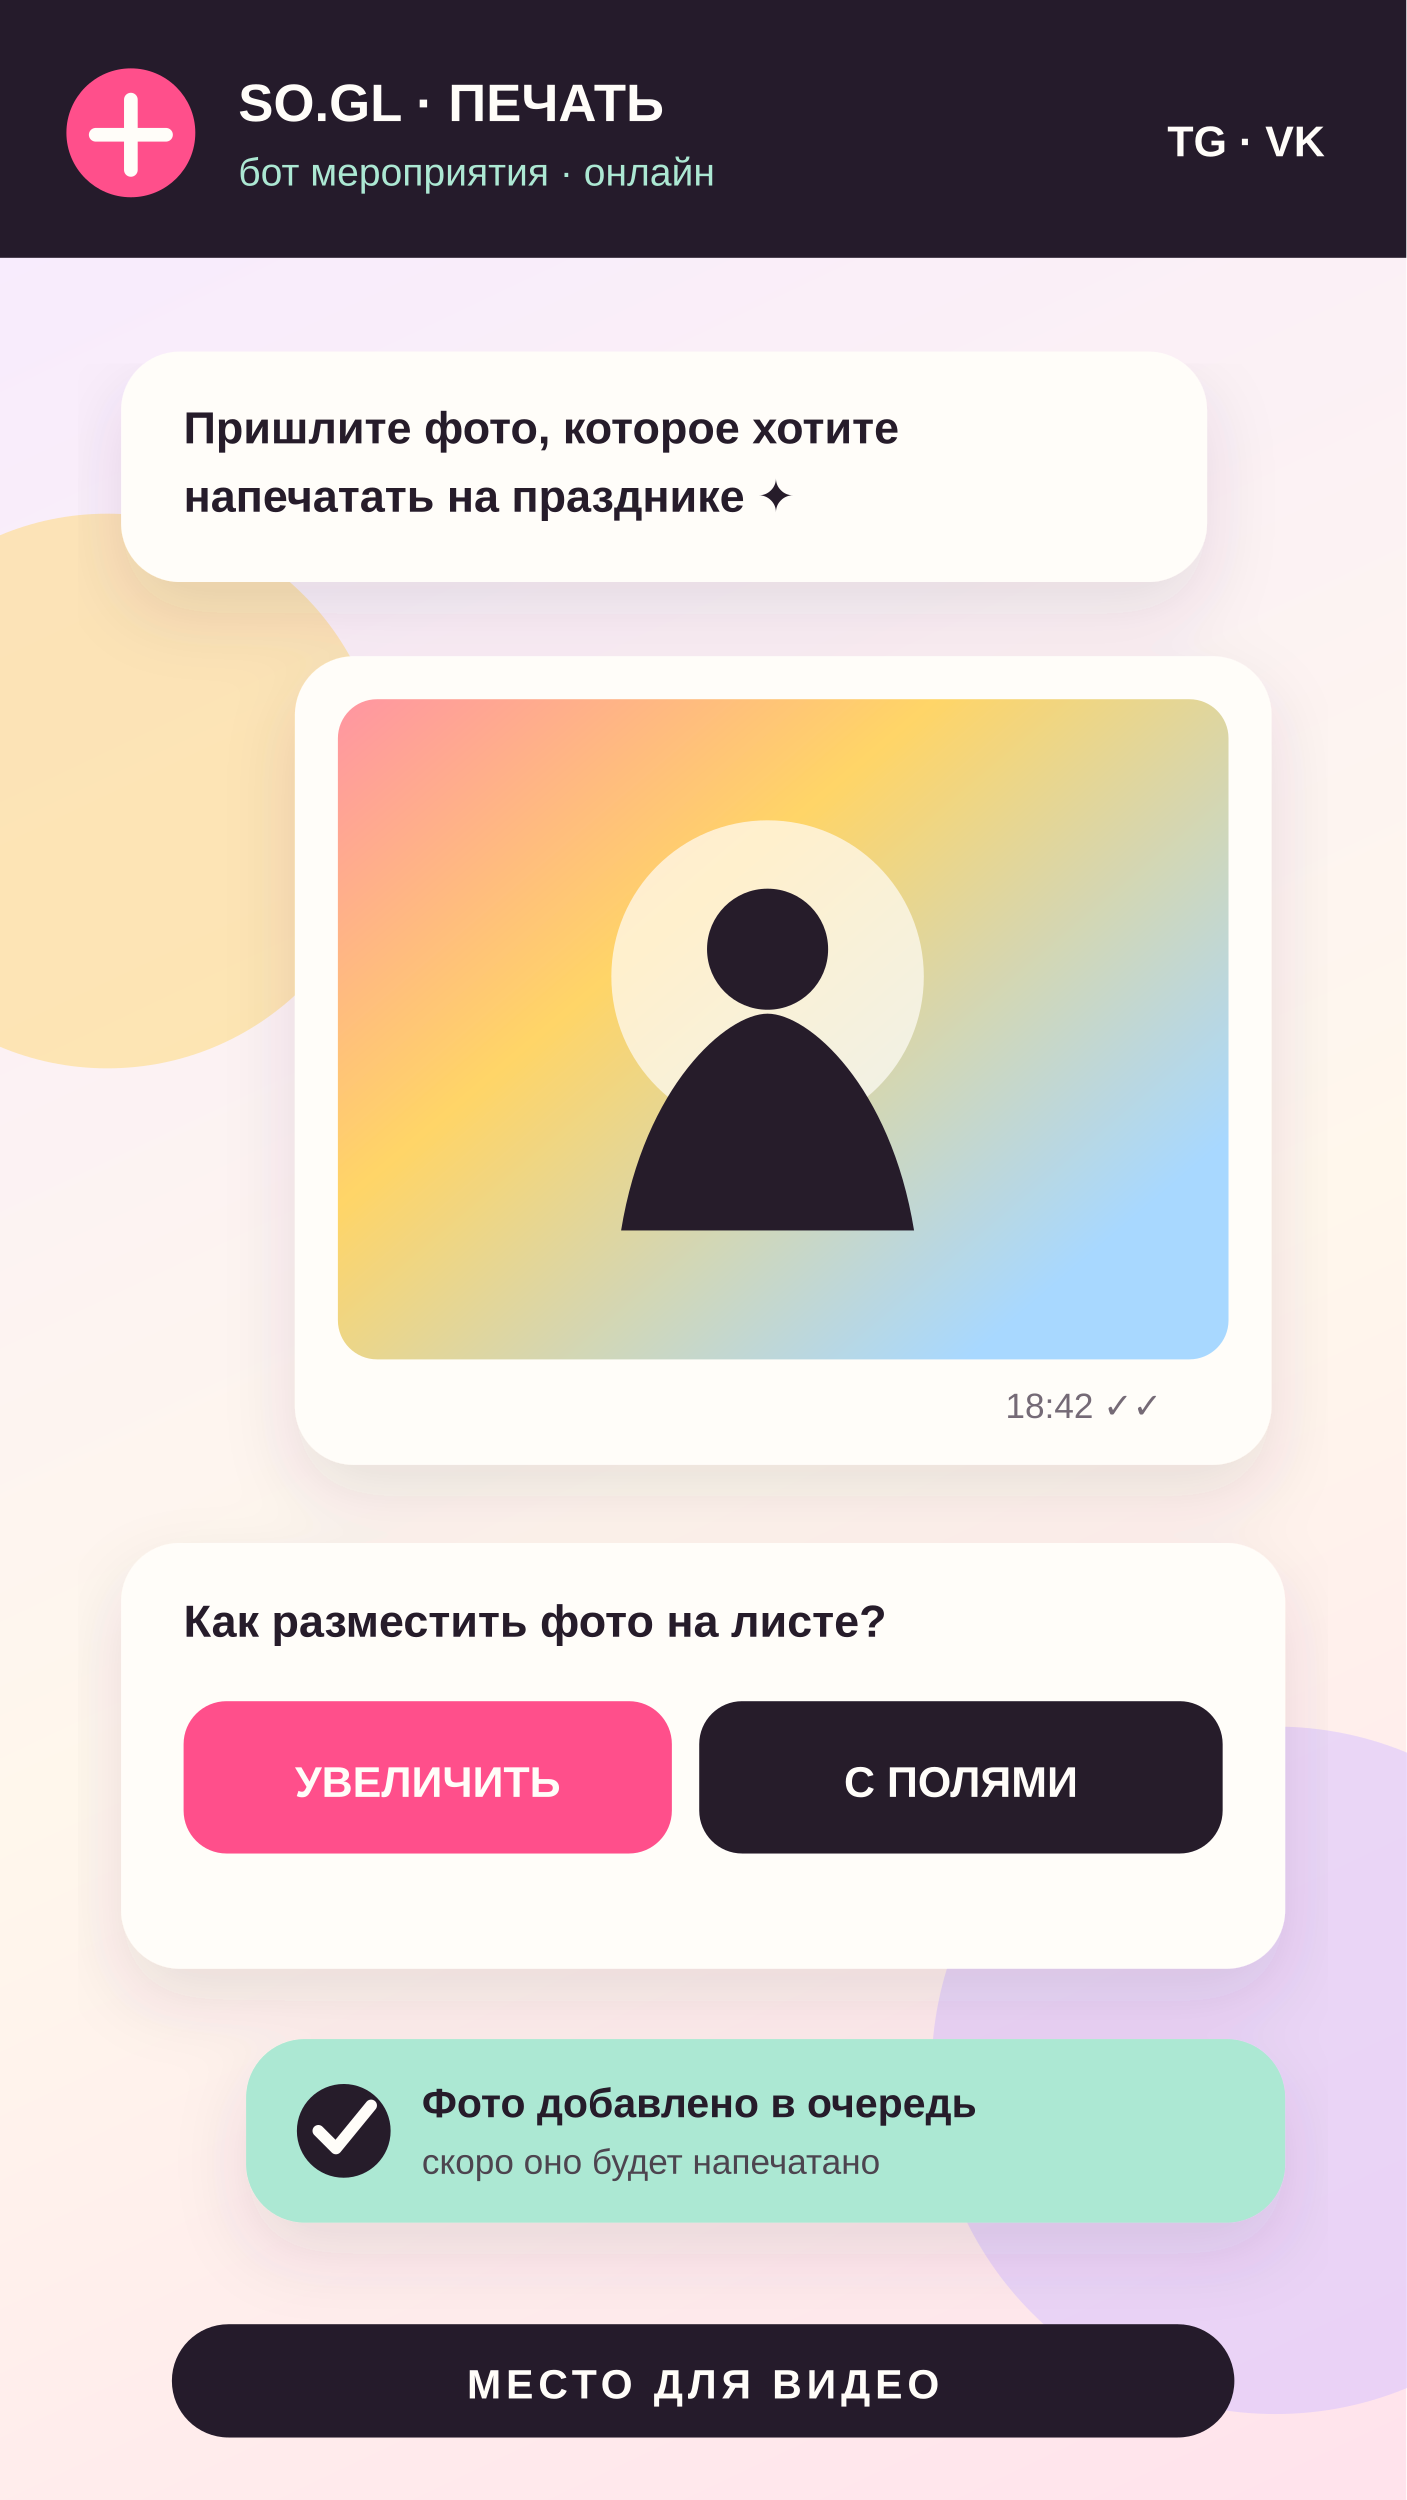
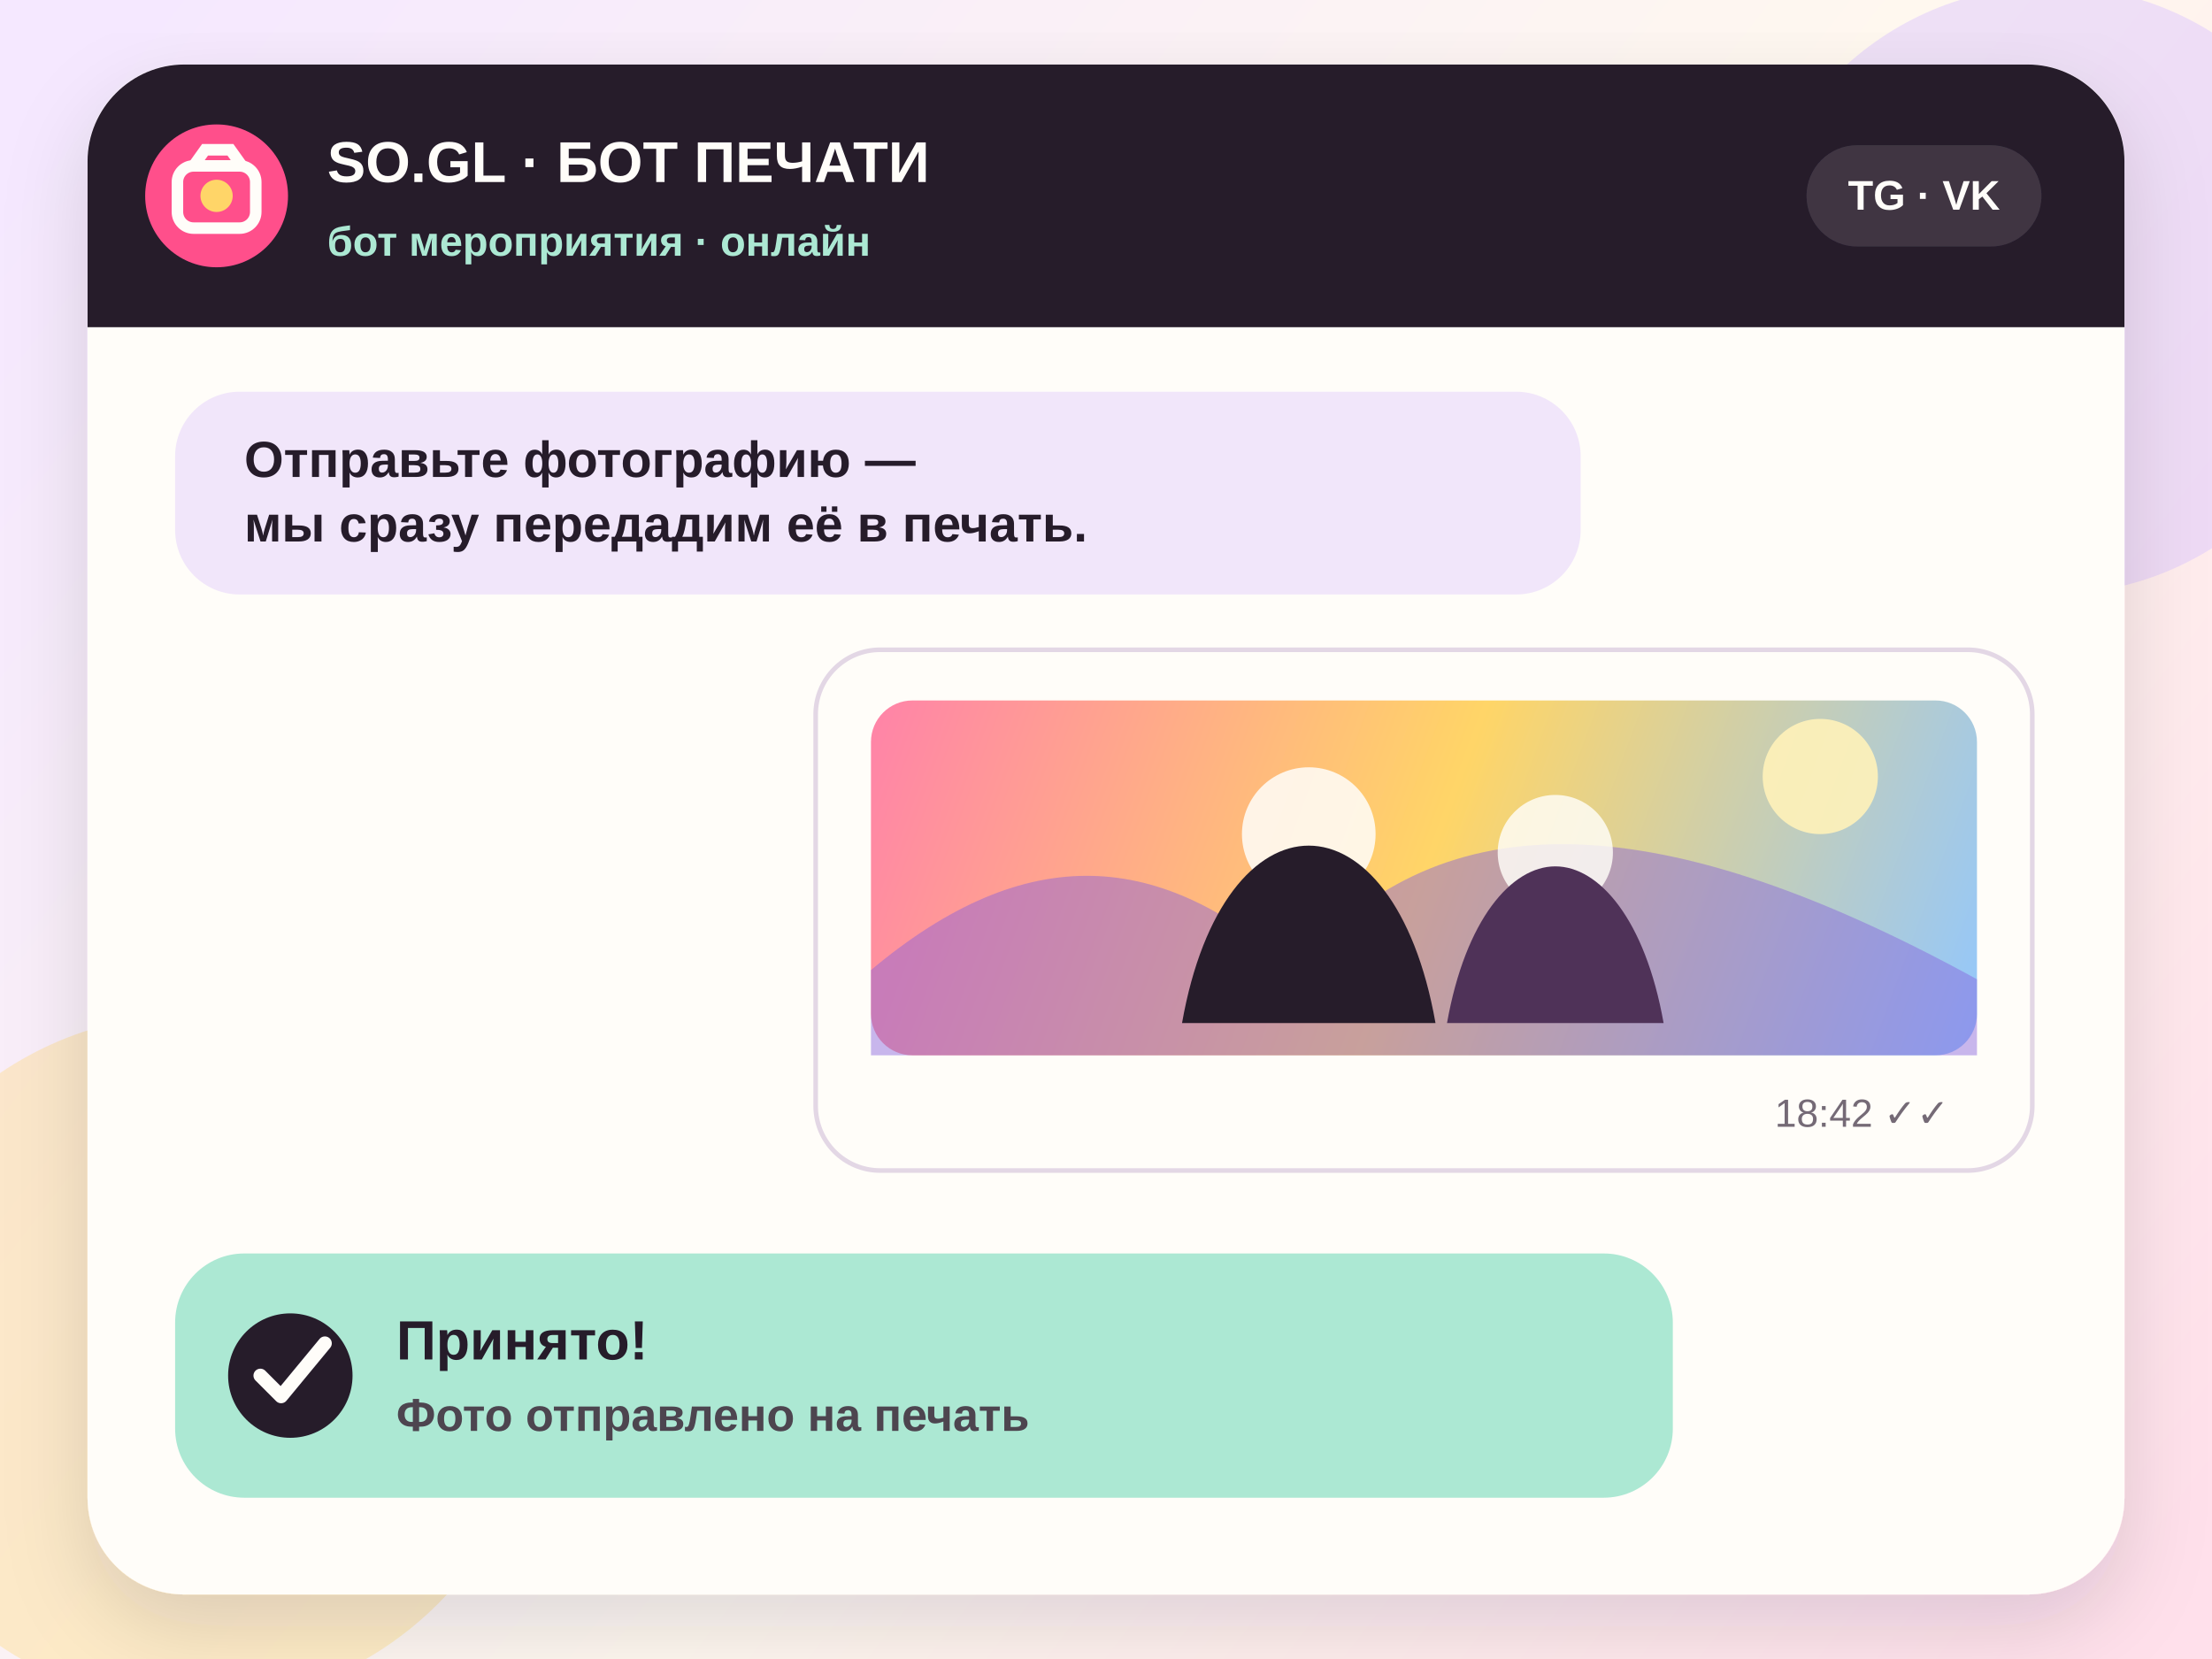
- <svg xmlns="http://www.w3.org/2000/svg" viewBox="0 0 720 1280" role="img" aria-labelledby="title description">
+ <svg xmlns="http://www.w3.org/2000/svg" viewBox="0 0 960 720" role="img" aria-labelledby="title description">
  <defs>
-     <linearGradient id="bg" x1="55" y1="0" x2="662" y2="1280" gradientUnits="userSpaceOnUse">
-       <stop stop-color="#F7EAFF" />
-       <stop offset=".58" stop-color="#FFF7EC" />
-       <stop offset="1" stop-color="#FFE3EC" />
+     <linearGradient id="background" x1="40" y1="20" x2="920" y2="700" gradientUnits="userSpaceOnUse">
+       <stop stop-color="#F5E8FF" />
+       <stop offset=".56" stop-color="#FFF8EF" />
+       <stop offset="1" stop-color="#FFE0EB" />
    </linearGradient>
-     <linearGradient id="photo" x1="189" y1="291" x2="517" y2="678" gradientUnits="userSpaceOnUse">
-       <stop stop-color="#FF88AE" />
-       <stop offset=".47" stop-color="#FFD567" />
-       <stop offset="1" stop-color="#A8D8FF" />
+     <linearGradient id="photo" x1="382" y1="286" x2="858" y2="462" gradientUnits="userSpaceOnUse">
+       <stop stop-color="#FF82A9" />
+       <stop offset=".5" stop-color="#FFD567" />
+       <stop offset="1" stop-color="#91C7FF" />
    </linearGradient>
-     <filter id="bubble" x="40" y="170" width="640" height="1030" filterUnits="userSpaceOnUse">
-       <feDropShadow dx="0" dy="16" stdDeviation="18" flood-color="#4F3159" flood-opacity=".12" />
+     <filter id="shadow" x="0" y="0" width="960" height="720" filterUnits="userSpaceOnUse">
+       <feDropShadow dx="0" dy="14" stdDeviation="18" flood-color="#251B2B" flood-opacity=".13" />
    </filter>
  </defs>
-   <rect width="720" height="1280" fill="url(#bg)" />
-   <circle cx="653" cy="1060" r="176" fill="#D9C3FF" fill-opacity=".55" />
-   <circle cx="55" cy="405" r="142" fill="#FFD567" fill-opacity=".45" />
-   <rect x="0" y="0" width="720" height="132" fill="#251B2B" />
-   <circle cx="67" cy="68" r="33" fill="#FF4F8B" />
-   <path d="M49 69h36M67 51v36" stroke="#FFFDF9" stroke-width="7" stroke-linecap="round" />
-   <text x="122" y="62" fill="#FFFDF9" font-family="Arial, sans-serif" font-size="27" font-weight="800">SO.GL · ПЕЧАТЬ</text>
-   <text x="122" y="95" fill="#ACE8D3" font-family="Arial, sans-serif" font-size="20">бот мероприятия · онлайн</text>
-   <text x="638" y="80" text-anchor="middle" fill="#FFFDF9" font-family="Arial, sans-serif" font-size="22" font-weight="700">TG · VK</text>
-   <g filter="url(#bubble)">
-     <rect x="62" y="180" width="556" height="118" rx="30" fill="#FFFDF9" />
-     <text x="94" y="227" fill="#251B2B" font-family="Arial, sans-serif" font-size="23" font-weight="700">Пришлите фото, которое хотите</text>
-     <text x="94" y="262" fill="#251B2B" font-family="Arial, sans-serif" font-size="23" font-weight="700">напечатать на празднике ✦</text>
-     <rect x="151" y="336" width="500" height="414" rx="30" fill="#FFFDF9" />
-     <rect x="173" y="358" width="456" height="338" rx="20" fill="url(#photo)" />
-     <circle cx="393" cy="500" r="80" fill="#FFFDF9" fill-opacity=".7" />
-     <circle cx="393" cy="486" r="31" fill="#251B2B" />
-     <path d="M318 630c12-74 54-111 75-111s63 37 75 111" fill="#251B2B" />
-     <text x="595" y="726" text-anchor="end" fill="#746A76" font-family="Arial, sans-serif" font-size="18">18:42 ✓✓</text>
-     <rect x="62" y="790" width="596" height="218" rx="30" fill="#FFFDF9" />
-     <text x="94" y="838" fill="#251B2B" font-family="Arial, sans-serif" font-size="23" font-weight="700">Как разместить фото на листе?</text>
-     <rect x="94" y="871" width="250" height="78" rx="22" fill="#FF4F8B" />
-     <text x="219" y="920" text-anchor="middle" fill="#FFFDF9" font-family="Arial, sans-serif" font-size="22" font-weight="800">УВЕЛИЧИТЬ</text>
-     <rect x="358" y="871" width="268" height="78" rx="22" fill="#251B2B" />
-     <text x="492" y="920" text-anchor="middle" fill="#FFFDF9" font-family="Arial, sans-serif" font-size="22" font-weight="800">С ПОЛЯМИ</text>
-     <rect x="126" y="1044" width="532" height="94" rx="30" fill="#ACE8D3" />
-     <circle cx="176" cy="1091" r="24" fill="#251B2B" />
-     <path d="m163 1091 9 9 18-22" fill="none" stroke="#FFFDF9" stroke-width="6" stroke-linecap="round" stroke-linejoin="round" />
-     <text x="216" y="1084" fill="#251B2B" font-family="Arial, sans-serif" font-size="21" font-weight="800">Фото добавлено в очередь</text>
-     <text x="216" y="1113" fill="#4D4450" font-family="Arial, sans-serif" font-size="18">скоро оно будет напечатано</text>
+   <rect width="960" height="720" fill="url(#background)" />
+   <circle cx="84" cy="590" r="150" fill="#FFD567" fill-opacity=".32" />
+   <circle cx="890" cy="126" r="132" fill="#D9C3FF" fill-opacity=".45" />
+   <g filter="url(#shadow)">
+     <rect x="38" y="28" width="884" height="664" rx="42" fill="#FFFDF9" />
+     <path d="M38 70c0-23 19-42 42-42h800c23 0 42 19 42 42v72H38V70Z" fill="#251B2B" />
+     <circle cx="94" cy="85" r="31" fill="#FF4F8B" />
+     <rect x="77" y="72" width="34" height="27" rx="7" fill="none" stroke="#FFFDF9" stroke-width="5" />
+     <circle cx="94" cy="85" r="7" fill="#FFD567" />
+     <path d="m84 72 5-7h11l5 7" fill="none" stroke="#FFFDF9" stroke-width="5" stroke-linecap="round" />
+     <text x="142" y="79" fill="#FFFDF9" font-family="Arial, sans-serif" font-size="25" font-weight="800">SO.GL · БОТ ПЕЧАТИ</text>
+     <text x="142" y="111" fill="#ACE8D3" font-family="Arial, sans-serif" font-size="18" font-weight="700">бот мероприятия · онлайн</text>
+     <rect x="784" y="63" width="102" height="44" rx="22" fill="#FFFDF9" fill-opacity=".12" />
+     <text x="835" y="91" text-anchor="middle" fill="#FFFDF9" font-family="Arial, sans-serif" font-size="18" font-weight="800">TG · VK</text>
+     <rect x="76" y="170" width="610" height="88" rx="28" fill="#F1E6FA" />
+     <text x="106" y="207" fill="#251B2B" font-family="Arial, sans-serif" font-size="22" font-weight="700">Отправьте фотографию —</text>
+     <text x="106" y="235" fill="#251B2B" font-family="Arial, sans-serif" font-size="22" font-weight="700">мы сразу передадим её в печать.</text>
+     <rect x="354" y="282" width="528" height="226" rx="28" fill="#FFFDF9" stroke="#E3D7E5" stroke-width="2" />
+     <rect x="378" y="304" width="480" height="154" rx="18" fill="url(#photo)" />
+     <circle cx="790" cy="337" r="25" fill="#FFF2B9" fill-opacity=".9" />
+     <path d="M378 421c68-57 126-52 184 0 60-72 152-75 296 4v33H378v-37Z" fill="#8660DC" fill-opacity=".45" />
+     <circle cx="568" cy="362" r="29" fill="#FFFDF9" fill-opacity=".86" />
+     <path d="M513 444c9-51 32-77 55-77s46 26 55 77" fill="#251B2B" />
+     <circle cx="675" cy="370" r="25" fill="#FFFDF9" fill-opacity=".82" />
+     <path d="M628 444c8-45 28-68 47-68s39 23 47 68" fill="#4F3159" />
+     <text x="846" y="489" text-anchor="end" fill="#746A76" font-family="Arial, sans-serif" font-size="17">18:42 ✓✓</text>
+     <rect x="76" y="544" width="650" height="106" rx="30" fill="#ACE8D3" />
+     <circle cx="126" cy="597" r="27" fill="#251B2B" />
+     <path d="m113 597 9 9 19-23" fill="none" stroke="#FFFDF9" stroke-width="6" stroke-linecap="round" stroke-linejoin="round" />
+     <text x="172" y="590" fill="#251B2B" font-family="Arial, sans-serif" font-size="24" font-weight="850">Принято!</text>
+     <text x="172" y="621" fill="#4D4450" font-family="Arial, sans-serif" font-size="20" font-weight="700">Фото отправлено на печать</text>
  </g>
-   <rect x="88" y="1190" width="544" height="58" rx="29" fill="#251B2B" />
-   <text x="360" y="1228" text-anchor="middle" fill="#FFFDF9" font-family="Arial, sans-serif" font-size="21" font-weight="800" letter-spacing="2.5">МЕСТО ДЛЯ ВИДЕО</text>
</svg>
